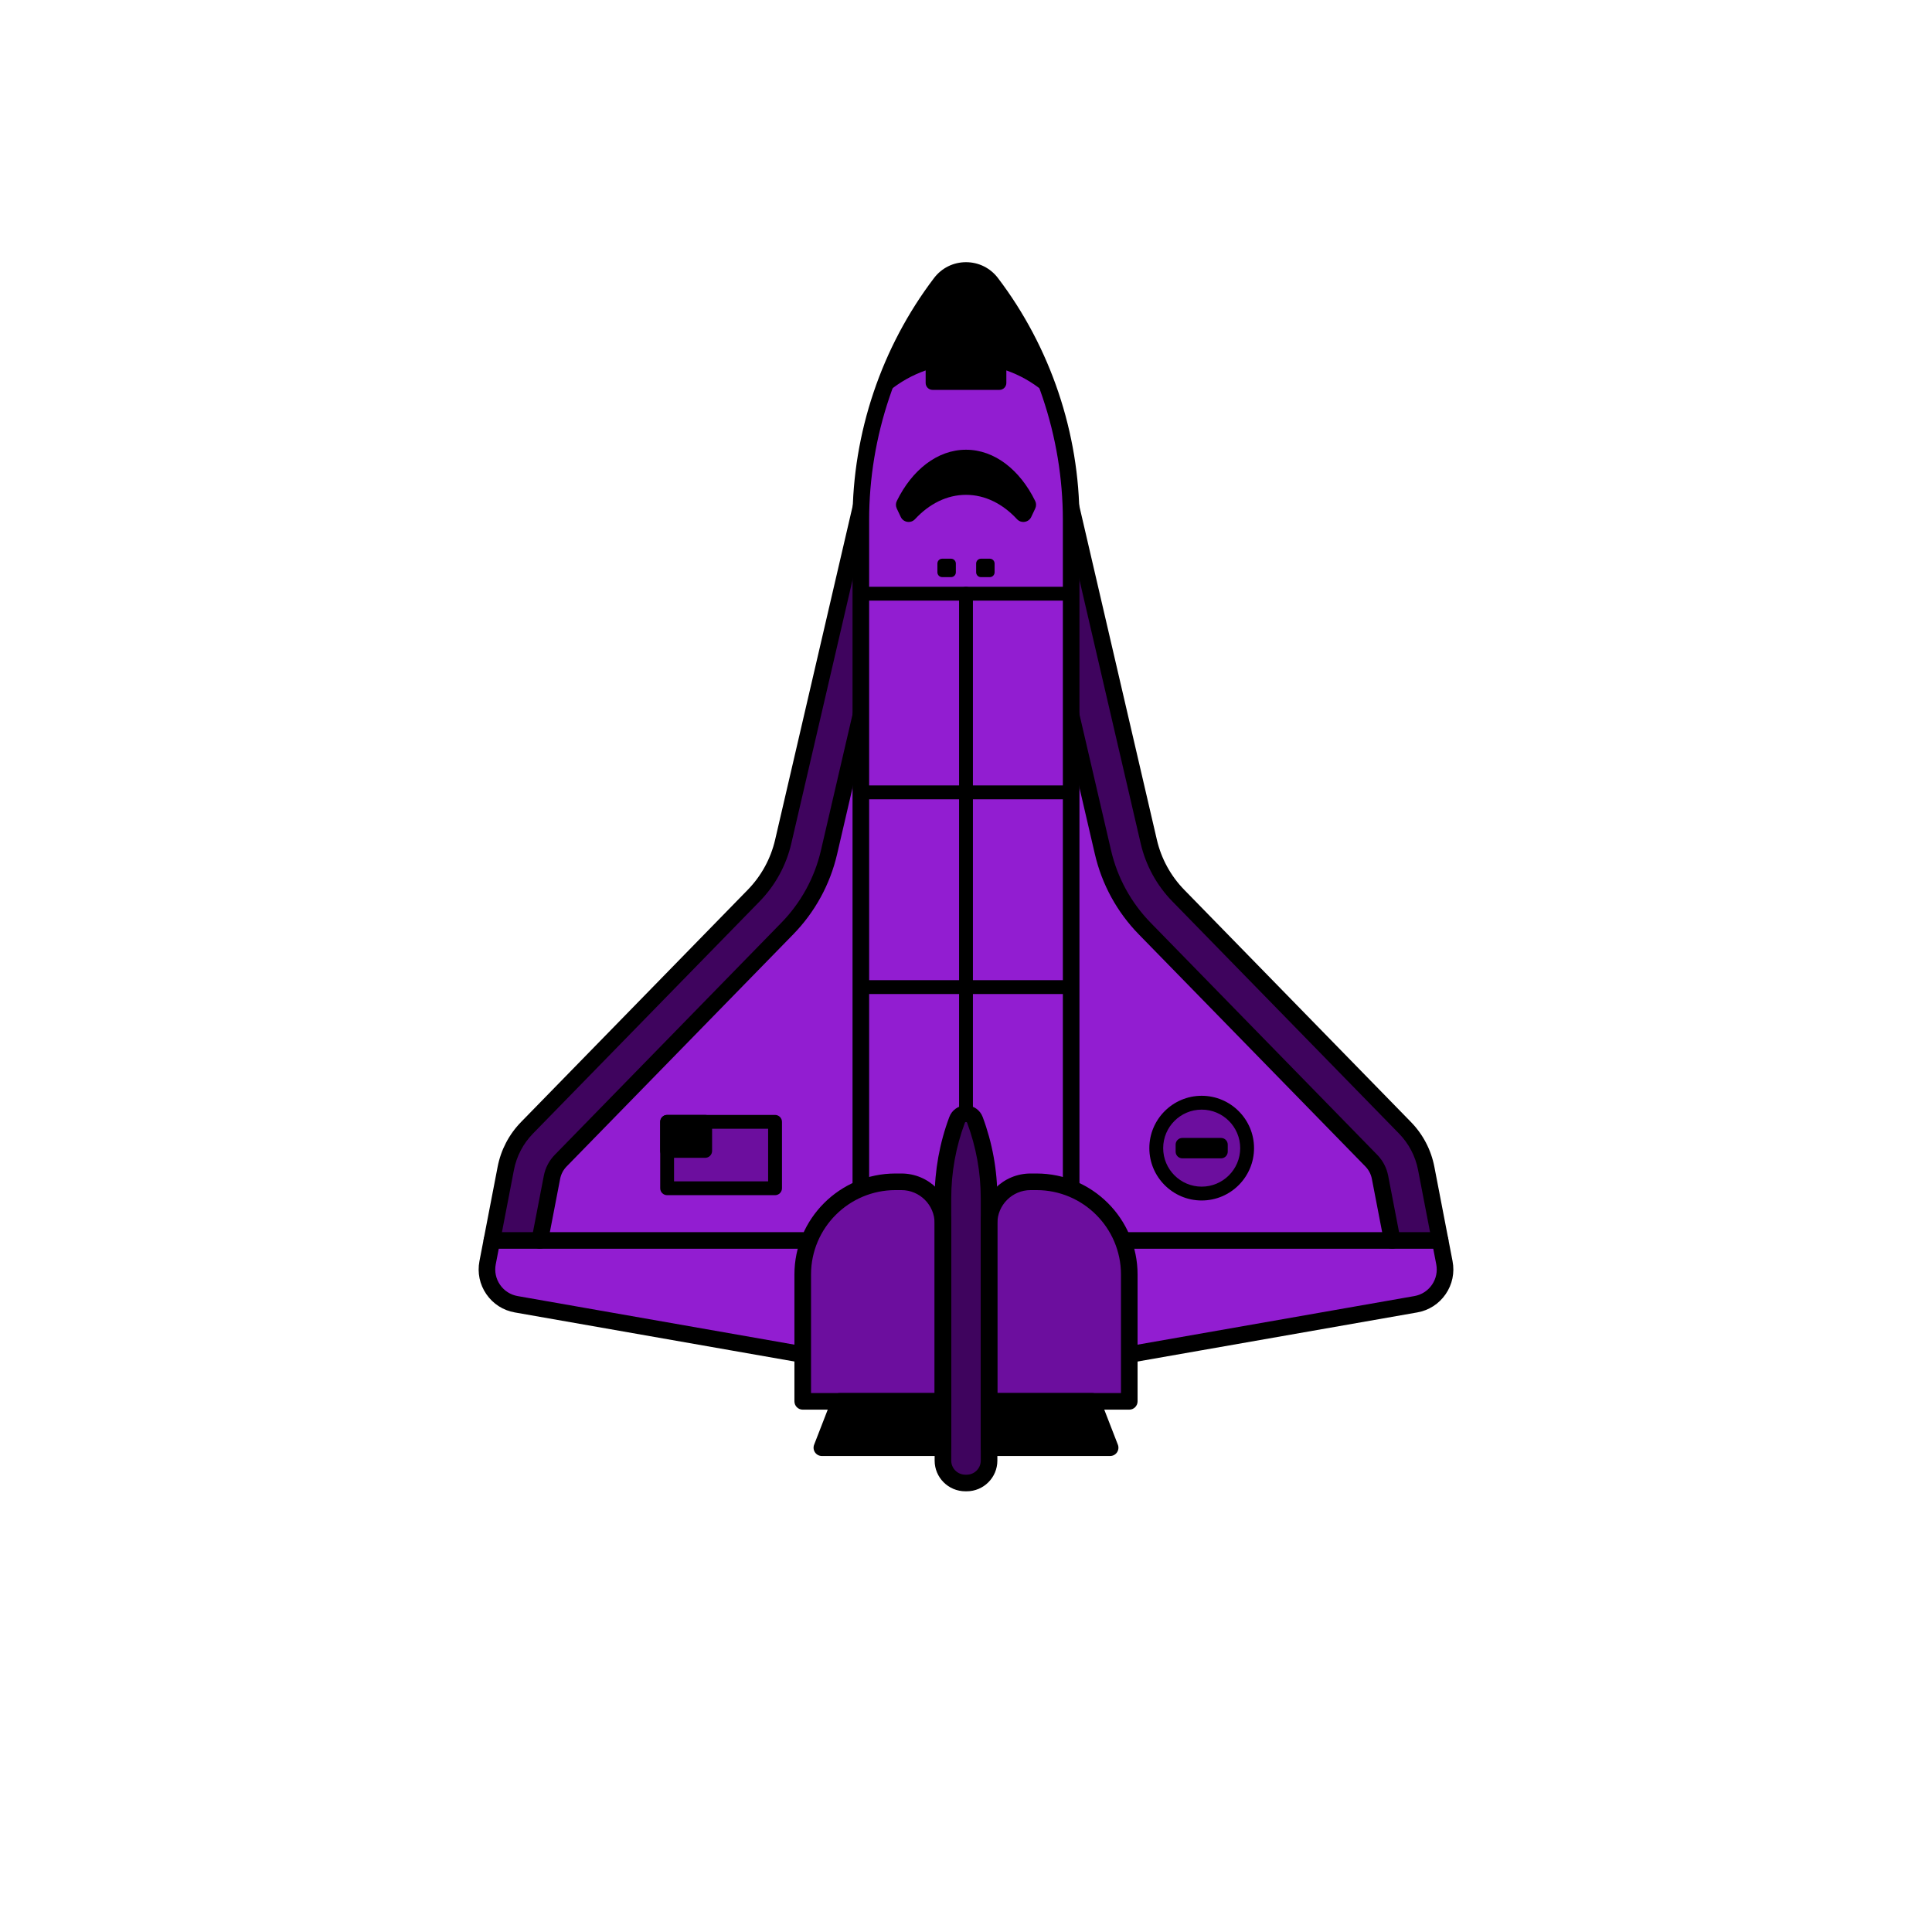
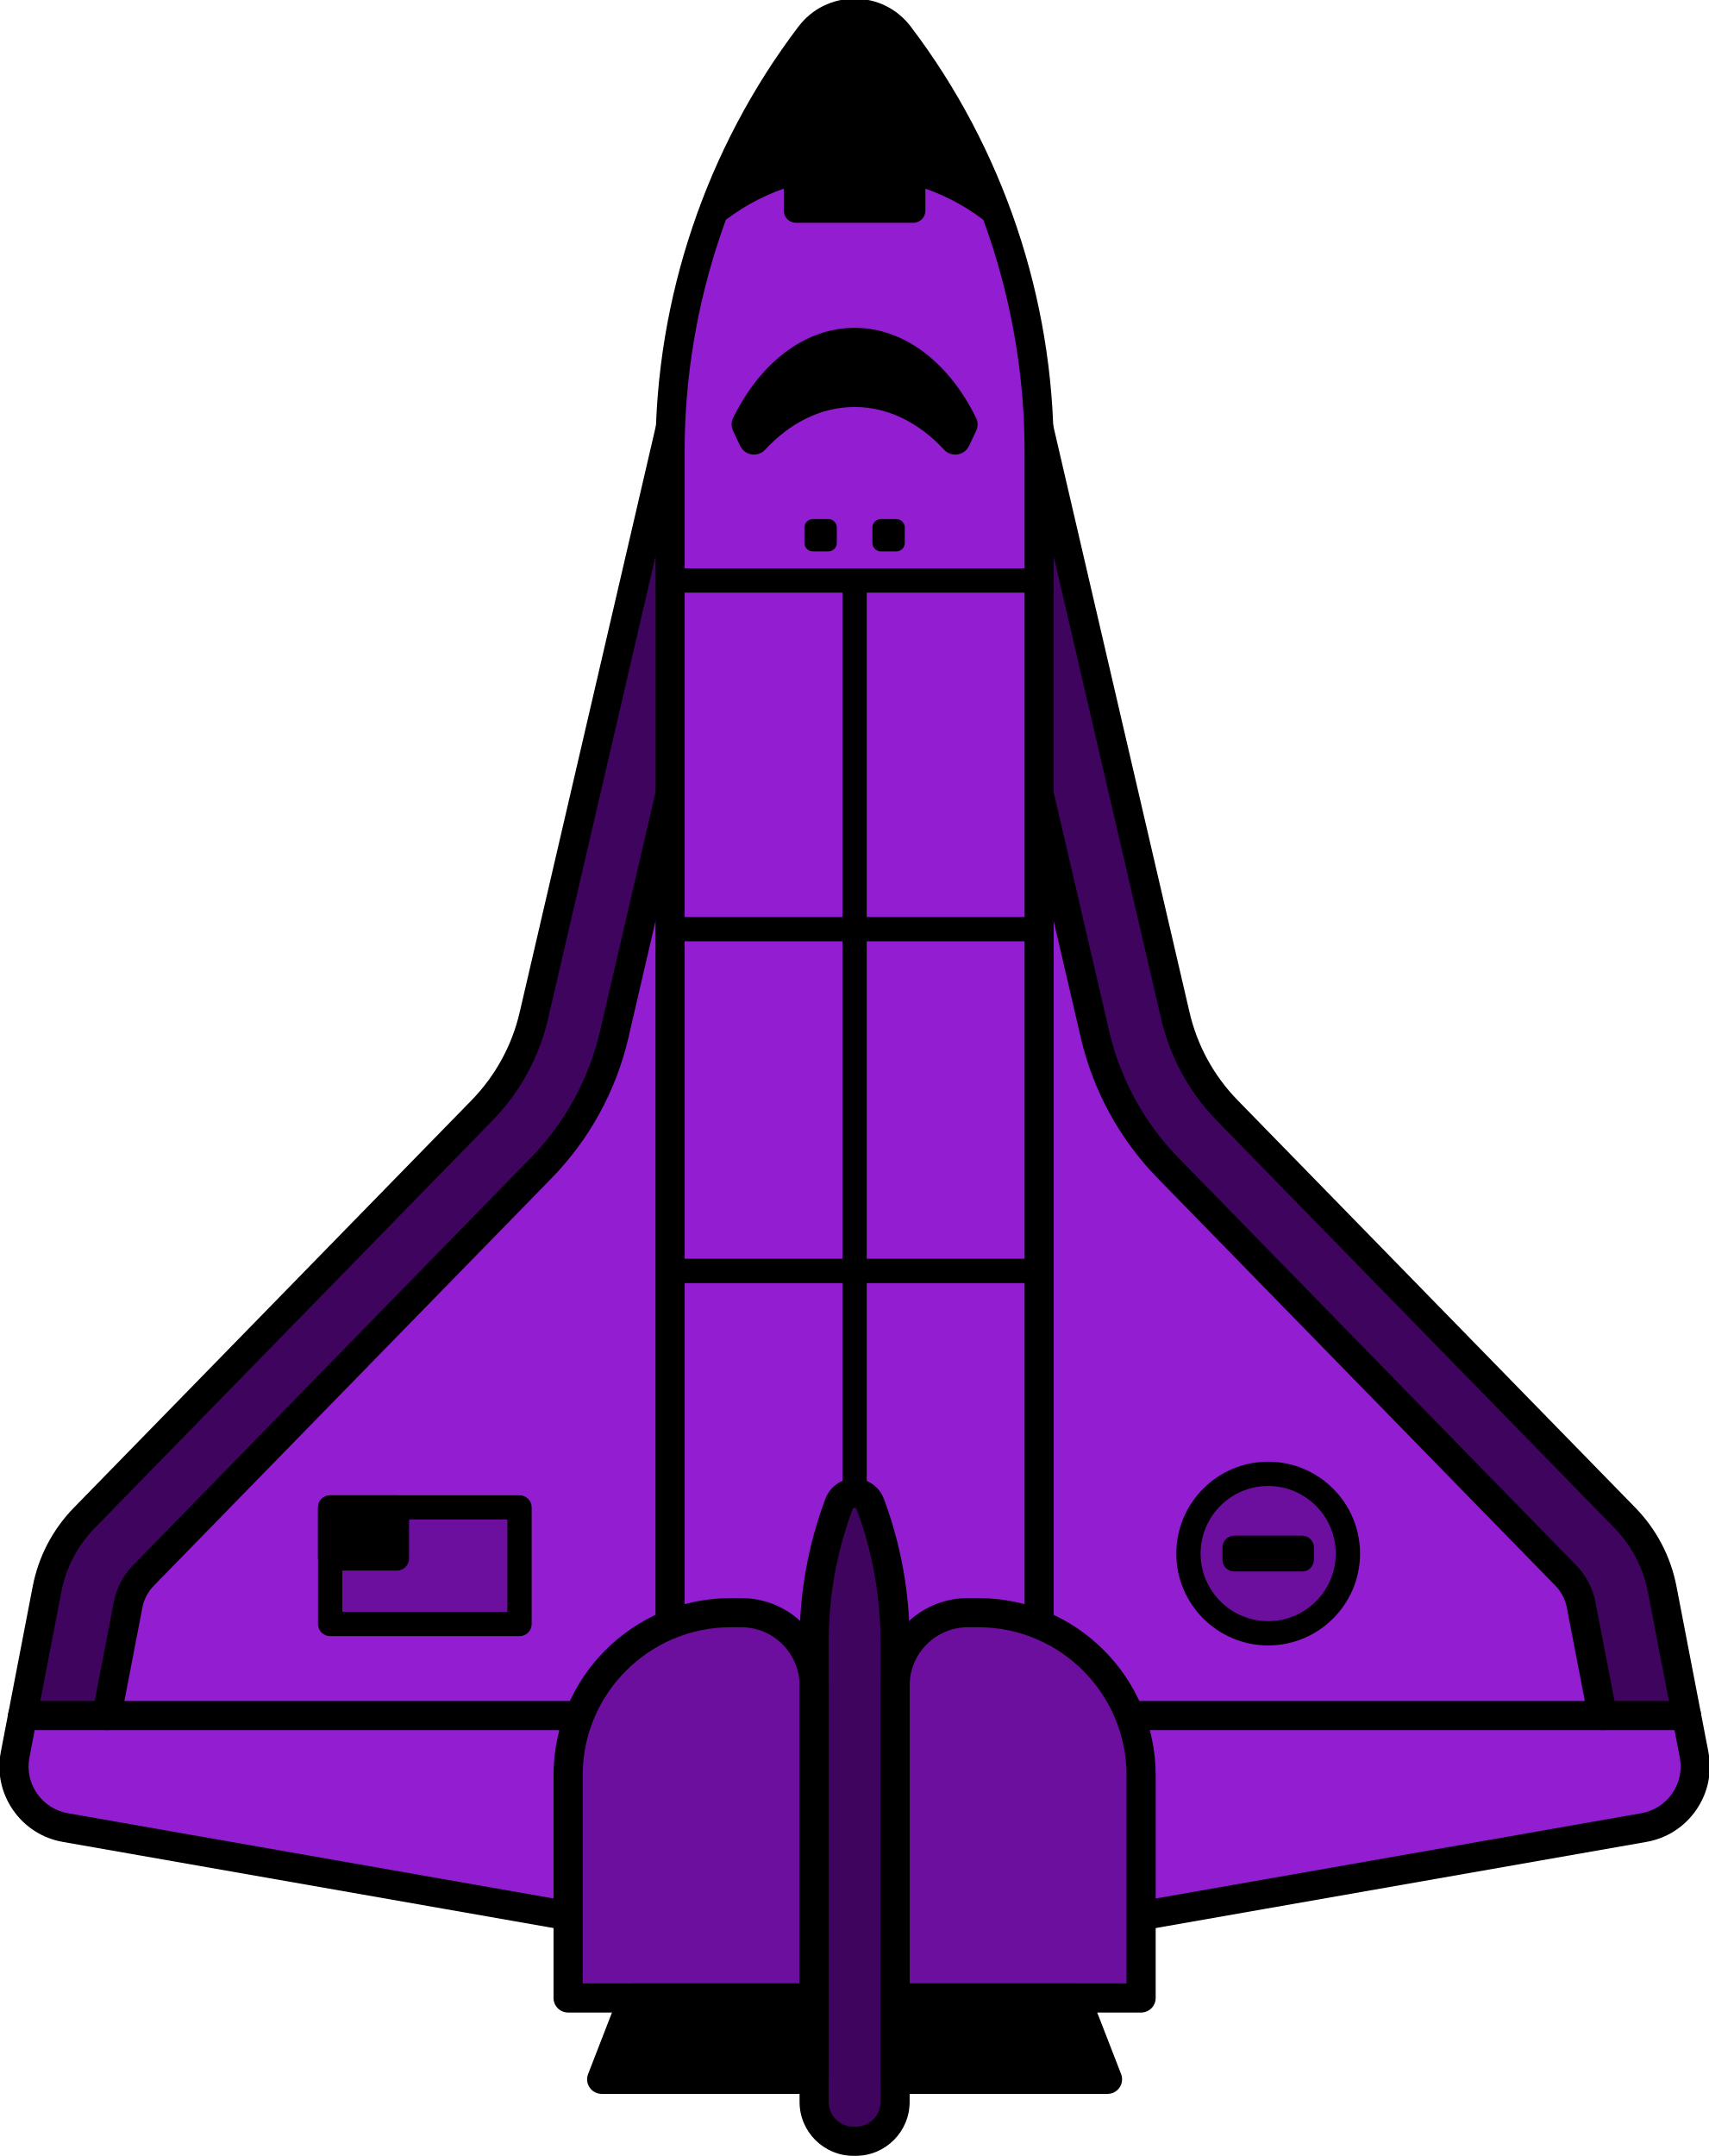
- <svg xmlns="http://www.w3.org/2000/svg" version="1.1" id="Layer_1" x="0px" y="0px" viewBox="0 0 4000 4000" style="enable-background:new 0 0 4000 4000;" xml:space="preserve">
+ <svg xmlns="http://www.w3.org/2000/svg" version="1.1" id="Layer_1" x="0px" y="0px" viewBox="991.68 544.384 2015.796 2543.384" style="enable-background:new 0 0 4000 4000;" xml:space="preserve">
  <g>
    <g>
      <g>
        <g>
          <path style="fill:#921dd1;" d="M2991.836,2627.188c0.516,35.295-24.637,66.807-60.618,73.109l-394.821,69.328l-123.872,21.772      l-126.049,22.115h-572.951l-644.742-113.215c-35.981-6.302-61.134-37.814-60.618-73.109c0.057-4.24,0.516-8.537,1.375-12.834      l8.881-46.122l28.762-149.196c6.073-31.684,21.371-60.963,43.945-84.053l469.247-480.648      c30.194-30.939,51.394-69.614,61.191-111.783l161.229-694.073h434.411l4.87,20.97l156.358,673.103      c6.532,28.074,18.105,54.603,34.091,78.322c7.907,11.918,17.017,23.147,27.101,33.461l469.247,480.648      c22.574,23.09,37.872,52.369,43.945,84.053l28.762,149.196l8.881,46.122C2991.321,2618.651,2991.779,2622.948,2991.836,2627.188      z" />
          <path style="fill:#000000;" d="M1713.522,2816.013l-645.176-113.257c-36.865-6.455-63.227-38.247-62.681-75.601      c0.054-4.385,0.532-8.857,1.421-13.291l37.637-195.303c6.191-32.3,21.621-61.807,44.614-85.327l469.248-480.649      c29.922-30.659,50.859-68.901,60.542-110.601l161.68-696.006h438.384l161.68,696.006c6.47,27.818,17.822,53.892,33.73,77.49      c7.783,11.738,16.802,22.871,26.812,33.11l469.248,480.649c22.993,23.521,38.423,53.027,44.614,85.332l37.642,195.313      c0.879,4.409,1.362,8.882,1.421,13.276l0,0c0.542,37.354-25.82,69.15-62.69,75.601l-644.741,113.218L1713.522,2816.013z       M1784.782,1050.979l-160.781,692.139c-9.893,42.588-31.279,81.65-61.841,112.964l-469.248,480.649      c-22.305,22.817-37.271,51.44-43.276,82.773l-37.642,195.322c-0.83,4.15-1.274,8.315-1.328,12.393      c-0.513,34.893,24.111,64.585,58.545,70.615l644.746,113.218l572.519-0.039l644.307-113.179      c34.438-6.03,59.063-35.723,58.555-70.61l0,0c-0.059-4.092-0.503-8.257-1.328-12.383l-37.646-195.332      c-6.006-31.338-20.972-59.961-43.276-82.778l-469.248-480.649c-10.229-10.464-19.448-21.846-27.397-33.828      c-16.24-24.092-27.832-50.723-34.443-79.136l-160.781-692.139H1784.782z" />
        </g>
        <g>
          <circle style="fill:#6c0e9e;" cx="2487.964" cy="2377.095" r="94.06" />
        </g>
        <g>
          <path style="fill:#000000;" d="M2487.966,2485.481c-59.766,0-108.389-48.623-108.389-108.384      c0-59.766,48.623-108.389,108.389-108.389c59.761,0,108.384,48.623,108.384,108.389      C2596.35,2436.858,2547.727,2485.481,2487.966,2485.481z M2487.966,2297.361c-43.97,0-79.736,35.767-79.736,79.736      c0,43.965,35.767,79.731,79.736,79.731c43.965,0,79.731-35.767,79.731-79.731      C2567.697,2333.127,2531.931,2297.361,2487.966,2297.361z" />
        </g>
        <g>
          <path style="fill:#000000;" d="M2528.034,2398.223h-80.141c-7.667,0-13.883-6.215-13.883-13.883v-14.49      c0-7.667,6.216-13.883,13.883-13.883h80.141c7.667,0,13.883,6.216,13.883,13.883v14.49      C2541.917,2392.007,2535.701,2398.223,2528.034,2398.223z" />
        </g>
        <g>
          <path style="fill:#3f045e;" d="M2981.58,2568.232h-99.178l-25.21-130.747c-2.521-13.063-8.766-24.981-18.048-34.492      l-469.19-480.592c-42.685-43.716-72.536-98.261-86.344-157.791l-143.753-618.73h-279.715l-143.754,618.73      c-13.808,59.53-43.659,114.075-86.344,157.791l-469.19,480.592c-9.282,9.51-15.527,21.428-18.048,34.492l-25.21,130.747h-99.178      l28.762-149.196c6.073-31.684,21.371-60.963,43.945-84.053l469.247-480.648c30.194-30.939,51.394-69.614,61.191-111.783      l161.229-694.073h434.411l161.229,694.073c9.798,42.169,30.997,80.843,61.191,111.783l469.247,480.648      c22.574,23.09,37.872,52.369,43.945,84.053L2981.58,2568.232z" />
          <path style="fill:#000000;" d="M2984.606,2570.73h-104.268l-25.601-132.773c-2.427-12.563-8.438-24.053-17.383-33.218      l-469.189-480.591c-43.003-44.038-73.081-99.009-86.992-158.97l-143.306-616.797h-275.737l-143.306,616.797      c-13.911,59.961-43.989,114.932-86.992,158.97l-469.189,480.591c-8.945,9.165-14.956,20.654-17.378,33.218l-25.601,132.773      h-104.272l29.331-152.168c6.191-32.3,21.621-61.807,44.614-85.327l469.248-480.649c29.922-30.659,50.859-68.901,60.542-110.601      l161.68-696.006h438.384l161.68,696.006c9.683,41.699,30.62,79.941,60.542,110.601l469.248,480.649      c22.993,23.521,38.423,53.027,44.614,85.332L2984.606,2570.73z M2884.47,2565.73h94.082l-28.188-146.221      c-6.006-31.338-20.972-59.961-43.276-82.778l-469.248-480.649c-30.566-31.314-51.948-70.376-61.841-112.964l-160.781-692.139      h-430.434l-160.781,692.139c-9.893,42.588-31.279,81.65-61.841,112.964l-469.248,480.649      c-22.305,22.817-37.271,51.44-43.276,82.773l-28.188,146.226h94.087l24.819-128.721c2.612-13.525,9.082-25.894,18.716-35.767      l469.189-480.591c42.358-43.379,71.992-97.534,85.693-156.607l144.204-620.664h283.687l144.204,620.664      c13.701,59.072,43.335,113.228,85.693,156.607l469.189,480.591c9.634,9.868,16.104,22.236,18.721,35.767L2884.47,2565.73z" />
        </g>
        <g>
          <path style="fill:#000000;" d="M2286.477,2830.681h-572.954c-0.996,0-1.992-0.088-2.974-0.259l-644.761-113.179      c-24.067-4.224-44.956-17.632-58.818-37.754c-13.867-20.122-18.955-44.414-14.331-68.408l37.642-195.273      c6.777-35.137,23.569-67.246,48.569-92.856l469.214-480.62c28.037-28.711,47.651-64.551,56.733-103.643l161.26-694.111      c1.812-7.783,8.75-13.296,16.743-13.296h434.399c7.993,0,14.932,5.513,16.743,13.296l161.26,694.106      c9.082,39.097,28.696,74.937,56.733,103.648l469.214,480.62c24.995,25.601,41.792,57.71,48.569,92.856l37.642,195.273      c4.624,23.994-0.464,48.286-14.331,68.408c-13.862,20.122-34.751,33.53-58.813,37.754l-644.766,113.179      C2288.469,2830.593,2287.473,2830.681,2286.477,2830.681z M1715.021,2796.306h569.956l643.291-112.92      c14.917-2.622,27.861-10.928,36.455-23.398s11.743-27.529,8.877-42.402l-37.642-195.273      c-5.498-28.516-19.126-54.57-39.409-75.347l-469.214-480.62c-32.427-33.203-55.117-74.658-65.62-119.883l-158.169-680.806      h-407.095l-158.169,680.81c-10.503,45.22-33.198,86.675-65.62,119.878l-469.214,480.62      c-20.288,20.781-33.916,46.836-39.409,75.347l-37.641,195.273c-2.866,14.873,0.283,29.932,8.877,42.397      c8.594,12.476,21.538,20.781,36.46,23.403L1715.021,2796.306z" />
        </g>
        <g>
          <path style="fill:#000000;" d="M2882.385,2585.422c-8.071,0-15.273-5.718-16.86-13.94l-25.21-130.747      c-1.88-9.731-6.538-18.633-13.472-25.737l-469.189-480.591c-44.878-45.957-76.27-103.33-90.786-165.913l-140.664-605.425      h-252.407l-140.664,605.435c-14.517,62.573-45.908,119.946-90.786,165.903l-469.189,480.591      c-6.934,7.104-11.592,16.006-13.472,25.742l-25.205,130.742c-1.797,9.321-10.781,15.43-20.132,13.628      c-9.321-1.802-15.425-10.811-13.628-20.132l25.21-130.747c3.159-16.357,10.982-31.313,22.627-43.247l469.189-480.591      c40.483-41.46,68.804-93.213,81.899-149.663l143.755-618.74c1.812-7.783,8.75-13.296,16.743-13.296h279.712      c7.993,0,14.932,5.513,16.743,13.296l143.755,618.73c13.096,56.46,41.416,108.213,81.899,149.673l469.189,480.591      c11.641,11.929,19.468,26.88,22.627,43.237l25.215,130.757c1.797,9.321-4.307,18.33-13.628,20.132      C2884.558,2585.32,2883.464,2585.422,2882.385,2585.422z" />
        </g>
        <g>
          <path style="fill:#000000;" d="M1662.028,2585.393H1018.41c-9.492,0-17.188-7.695-17.188-17.188s7.695-17.188,17.188-17.188      h643.618c9.492,0,17.188,7.695,17.188,17.188S1671.521,2585.393,1662.028,2585.393z" />
        </g>
        <g>
          <path style="fill:#000000;" d="M2981.589,2585.393h-670.356c-9.492,0-17.188-7.695-17.188-17.188s7.695-17.188,17.188-17.188      h670.356c9.492,0,17.188,7.695,17.188,17.188S2991.081,2585.393,2981.589,2585.393z" />
        </g>
        <g>
          <path style="fill:#921dd1;" d="M2217.721,1076.496v1412.325h-435.443V1076.496c0-88.578,14.496-175.896,42.399-258.745      c2.177-6.417,4.411-12.834,6.761-19.194c27.673-75.744,66.634-147.478,116.08-212.508c26.356-34.721,78.609-34.721,104.964,0      c49.446,65.03,88.407,136.764,116.08,212.508C2200.877,887.02,2217.721,981.042,2217.721,1076.496z" />
          <path style="fill:#000000;" d="M2220.222,2491.321h-440.444V1076.496c0-88.428,14.307-175.747,42.529-259.541      c2.188-6.445,4.429-12.886,6.787-19.263c28.008-76.665,67.188-148.384,116.431-213.159      c13.042-17.173,32.896-27.026,54.478-27.026c21.577,0,41.431,9.853,54.473,27.026c49.253,64.79,88.428,136.509,116.436,213.164      c32.72,89.575,49.312,183.379,49.312,278.799V2491.321z M1784.777,2486.321h430.444V1076.496      c0-94.834-16.489-188.057-49.009-277.08c-27.832-76.186-66.768-147.466-115.723-211.855      c-12.085-15.923-30.488-25.054-50.488-25.054c-20.005,0-38.408,9.131-50.493,25.054      c-48.945,64.375-87.881,135.654-115.723,211.855c-2.344,6.343-4.575,12.744-6.743,19.141      c-28.047,83.271-42.266,170.059-42.266,257.939V2486.321z" />
        </g>
        <g>
          <path style="fill:#000000;" d="M2168.562,798.557c-28.762-23.491-62.452-41.138-99.35-51.05v45.378h-138.425v-45.378      c-36.898,9.913-70.588,27.559-99.35,51.05c27.673-75.744,66.634-147.478,116.08-212.508c26.356-34.721,78.609-34.721,104.964,0      C2101.928,651.079,2140.889,722.813,2168.562,798.557z" />
          <path style="fill:#000000;" d="M1825.964,806.257l3.125-8.56c28.013-76.67,67.192-148.389,116.436-213.164      c13.042-17.173,32.896-27.026,54.478-27.026c21.577,0,41.431,9.853,54.473,27.026c49.253,64.79,88.428,136.509,116.436,213.164      l3.125,8.56l-7.056-5.762c-28.359-23.169-60.4-39.883-95.269-49.707v44.595h-143.423v-44.595      c-34.868,9.824-66.909,26.538-95.268,49.707L1825.964,806.257z M2066.711,744.245l3.149,0.85      c33.911,9.107,65.239,24.556,93.252,45.967c-27.598-73.047-65.459-141.47-112.622-203.501      c-12.085-15.923-30.488-25.054-50.488-25.054c-20.005,0-38.408,9.131-50.493,25.054      c-47.153,62.022-85.015,130.444-112.617,203.501c28.008-21.411,59.336-36.86,93.247-45.967l3.149-0.85v46.138h133.423V744.245z" />
        </g>
        <g>
          <path style="fill:#000000;" d="M2217.722,2506.008h-435.444c-9.492,0-17.188-7.695-17.188-17.188V1076.496      c0-179.805,59.917-357.671,168.716-500.83c15.859-20.864,39.985-32.832,66.196-32.832c26.206,0,50.332,11.968,66.191,32.832l0,0      c108.799,143.159,168.716,321.025,168.716,500.83v1412.324C2234.909,2498.313,2227.214,2506.008,2217.722,2506.008z       M1799.465,2471.633h401.069V1076.496c0-172.339-57.432-342.817-161.714-480.029l0,0c-9.297-12.236-23.447-19.258-38.818-19.258      c-15.376,0-29.526,7.021-38.823,19.258c-104.282,137.212-161.714,307.69-161.714,480.029V2471.633z" />
        </g>
        <g>
          <path style="fill:#000000;" d="M2168.552,812.883c-3.184,0-6.392-1.059-9.053-3.232c-22.964-18.76-48.452-33.091-75.962-42.734      v25.967c0,7.91-6.416,14.326-14.326,14.326h-138.423c-7.91,0-14.326-6.416-14.326-14.326v-25.967      c-27.505,9.644-52.993,23.975-75.962,42.734c-6.133,5.01-15.151,4.092-20.156-2.031c-5.005-6.128-4.092-15.151,2.031-20.156      c31.079-25.376,66.299-43.477,104.697-53.789c4.307-1.143,8.896-0.239,12.432,2.466c3.535,2.71,5.61,6.914,5.61,11.367v31.05      h109.771v-31.05c0-4.453,2.075-8.657,5.61-11.367c3.535-2.715,8.13-3.613,12.432-2.466      c38.403,10.317,73.628,28.413,104.697,53.789c6.128,5.005,7.036,14.028,2.031,20.156      C2176.823,811.086,2172.707,812.883,2168.552,812.883z" />
        </g>
        <g>
          <path style="fill:#3f045e;" d="M2001.432,3070.366h-2.865c-25.578,0-46.313-20.735-46.313-46.313v-543.11      c0-55.416,9.921-110.383,29.294-162.302h0c6.373-17.08,30.531-17.08,36.904,0h0c19.373,51.919,29.294,106.887,29.294,162.302      v543.11C2047.746,3049.631,2027.011,3070.366,2001.432,3070.366z" />
          <path style="fill:#000000;" d="M2001.433,3072.869h-2.866c-26.914,0-48.813-21.899-48.813-48.813v-543.11      c0-55.903,9.912-110.806,29.453-163.179c3.325-8.901,11.289-14.434,20.791-14.438c9.507,0,17.476,5.532,20.801,14.438      c19.541,52.378,29.448,107.28,29.448,163.179v543.11C2050.246,3050.969,2028.347,3072.869,2001.433,3072.869z       M1999.997,2308.328c-5.767,0.005-13.027,2.939-16.104,11.187c-19.336,51.812-29.141,106.128-29.141,161.431v543.11      c0,24.16,19.653,43.813,43.813,43.813h2.866c24.16,0,43.813-19.653,43.813-43.813v-543.11c0-55.303-9.8-109.614-29.136-161.431      C2013.034,2311.267,2005.769,2308.328,1999.997,2308.328z" />
        </g>
        <g>
          <path style="fill:#6c0e9e;" d="M2338.041,2901.346h-290.295v-368.599c0-47.465,38.478-85.943,85.943-85.943h12.414      c106.005,0,191.939,85.934,191.939,191.939V2901.346z" />
          <path style="fill:#000072;" d="M2340.539,2903.845h-295.293v-371.099c0-48.77,39.673-88.442,88.442-88.442h12.412      c107.212,0,194.438,87.227,194.438,194.438V2903.845z M2050.246,2898.845h285.293v-260.103      c0-104.458-84.98-189.438-189.438-189.438h-12.412c-46.011,0-83.442,37.432-83.442,83.442V2898.845z" />
        </g>
        <g>
          <polygon style="fill:#000000;" points="2298.412,2997.315 2047.746,2997.315 2047.746,2901.346 2261.17,2901.346     " />
          <path style="fill:#000000;" d="M2302.063,2999.817h-256.816v-100.972h217.637L2302.063,2999.817z M2050.246,2994.817h244.512      l-35.303-90.972h-209.209V2994.817z" />
        </g>
        <g>
          <path style="fill:#6c0e9e;" d="M1661.959,2901.346h290.295v-368.599c0-47.465-38.478-85.943-85.943-85.943h-12.414      c-106.005,0-191.939,85.934-191.939,191.939V2901.346z" />
          <path style="fill:#000000;" d="M1954.753,2903.845H1659.46v-265.103c0-107.212,87.227-194.438,194.439-194.438h12.412      c48.77,0,88.443,39.673,88.443,88.442V2903.845z M1664.46,2898.845h285.293v-366.099c0-46.011-37.432-83.442-83.443-83.442      h-12.412c-104.458,0-189.439,84.98-189.439,189.438V2898.845z" />
        </g>
        <g>
          <polygon style="fill:#000000;" points="1701.588,2997.315 1952.254,2997.315 1952.254,2901.346 1738.83,2901.346     " />
          <path style="fill:#000000;" d="M1954.753,2999.817h-256.816l39.18-100.972h217.637V2999.817z M1705.241,2994.817h244.512      v-90.972h-209.209L1705.241,2994.817z" />
        </g>
        <g>
          <path style="fill:#000000;" d="M2001.433,3087.556h-2.866c-35.015,0-63.501-28.486-63.501-63.501v-543.11      c0-57.661,10.22-114.292,30.381-168.315c5.435-14.57,18.999-23.984,34.551-23.989c15.552,0,29.121,9.414,34.561,23.989      c20.156,54.028,30.376,110.659,30.376,168.315v543.11C2064.934,3059.07,2036.447,3087.556,2001.433,3087.556z M2000.002,2323.02      c-1.738,0-2.148,1.099-2.349,1.626c-18.721,50.166-28.213,102.754-28.213,156.299v543.11c0,16.06,13.066,29.126,29.126,29.126      h2.866c16.06,0,29.126-13.066,29.126-29.126v-543.11c0-53.54-9.492-106.128-28.208-156.299      C2002.155,2324.124,2001.74,2323.02,2000.002,2323.02z" />
        </g>
        <g>
          <polygon style="fill:#000000;" points="2298.412,2997.315 2047.746,2997.315 2047.746,2901.346 2261.17,2901.346     " />
          <path style="fill:#000000;" d="M2302.063,2999.817h-256.816v-100.972h217.637L2302.063,2999.817z M2050.246,2994.817h244.512      l-35.303-90.972h-209.209V2994.817z" />
        </g>
        <g>
          <polygon style="fill:#000000;" points="1701.588,2997.315 1952.254,2997.315 1952.254,2901.346 1738.83,2901.346     " />
          <path style="fill:#000000;" d="M1954.753,2999.817h-256.816l39.18-100.972h217.637V2999.817z M1705.241,2994.817h244.512      v-90.972h-209.209L1705.241,2994.817z" />
        </g>
        <g>
          <path style="fill:#000000;" d="M2338.039,2918.533h-290.293c-9.492,0-17.188-7.695-17.188-17.188v-368.599      c0-56.865,46.265-103.13,103.13-103.13h12.412c115.313,0,209.126,93.813,209.126,209.126v262.603      C2355.227,2910.837,2347.531,2918.533,2338.039,2918.533z M2064.934,2884.158h255.918v-245.415      c0-96.357-78.394-174.751-174.751-174.751h-12.412c-37.91,0-68.755,30.845-68.755,68.755V2884.158z" />
        </g>
        <g>
          <path style="fill:#000000;" d="M2298.41,3014.504h-250.664c-9.492,0-17.188-7.695-17.188-17.188v-95.972      c0-9.492,7.695-17.188,17.188-17.188h213.423c7.095,0,13.457,4.355,16.025,10.972l37.241,95.972      c2.051,5.283,1.362,11.245-1.841,15.928C2309.392,3011.707,2304.084,3014.504,2298.41,3014.504z M2064.934,2980.129h208.369      l-23.901-61.597h-184.468V2980.129z" />
        </g>
        <g>
          <path style="fill:#000000;" d="M1952.253,2918.533H1661.96c-9.492,0-17.188-7.695-17.188-17.188v-262.603      c0-115.313,93.814-209.126,209.126-209.126h12.412c56.865,0,103.13,46.265,103.13,103.13v368.599      C1969.441,2910.837,1961.745,2918.533,1952.253,2918.533z M1679.147,2884.158h255.918v-351.411      c0-37.91-30.845-68.755-68.755-68.755h-12.412c-96.358,0-174.751,78.394-174.751,174.751V2884.158z" />
        </g>
        <g>
          <path style="fill:#000000;" d="M1952.253,3014.504h-250.664c-5.674,0-10.981-2.798-14.185-7.476      c-3.203-4.683-3.892-10.645-1.841-15.928l37.241-95.972c2.568-6.616,8.931-10.972,16.025-10.972h213.423      c9.492,0,17.188,7.695,17.188,17.188v95.972C1969.441,3006.809,1961.745,3014.504,1952.253,3014.504z M1726.696,2980.129      h208.369v-61.597h-184.468L1726.696,2980.129z" />
        </g>
        <g>
          <path style="fill:#000000;" d="M2217.722,1243.503h-435.444c-7.91,0-14.326-6.416-14.326-14.326      c0-7.91,6.416-14.326,14.326-14.326h435.444c7.91,0,14.326,6.416,14.326,14.326      C2232.048,1237.087,2225.632,1243.503,2217.722,1243.503z" />
        </g>
        <g>
          <path style="fill:#000000;" d="M2217.722,1654.822h-435.444c-7.91,0-14.326-6.416-14.326-14.326      c0-7.91,6.416-14.326,14.326-14.326h435.444c7.91,0,14.326,6.416,14.326,14.326      C2232.048,1648.406,2225.632,1654.822,2217.722,1654.822z" />
        </g>
        <g>
          <path style="fill:#000000;" d="M2217.722,2057.976h-435.444c-7.91,0-14.326-6.416-14.326-14.326      c0-7.91,6.416-14.326,14.326-14.326h435.444c7.91,0,14.326,6.416,14.326,14.326      C2232.048,2051.56,2225.632,2057.976,2217.722,2057.976z" />
        </g>
        <g>
          <path style="fill:#000000;" d="M2000.002,2320.159c-7.91,0-14.326-6.416-14.326-14.326V1229.177      c0-7.91,6.416-14.326,14.326-14.326s14.326,6.416,14.326,14.326v1076.655      C2014.328,2313.743,2007.912,2320.159,2000.002,2320.159z" />
        </g>
        <g>
          <path style="fill:#000000;" d="M2143.323,1052.834l-8.26,17.481c-5.452,11.538-20.832,13.915-29.508,4.556      c-29.29-31.594-65.852-50.366-105.555-50.366s-76.265,18.772-105.555,50.366c-8.676,9.359-24.056,6.982-29.508-4.556      l-8.26-17.481c-2.304-4.877-2.386-10.572-0.016-15.418c31.4-64.203,83.923-106.301,143.339-106.301      s111.939,42.098,143.339,106.301C2145.708,1042.262,2145.627,1047.957,2143.323,1052.834z" />
        </g>
        <g>
          <g>
            <path style="fill:#000000;" d="M2049.178,1194.906h-18.143c-5.538,0-10.027-4.489-10.027-10.027v-18.144       c0-5.537,4.489-10.027,10.027-10.027h18.143c5.538,0,10.027,4.489,10.027,10.027v18.144       C2059.205,1190.416,2054.716,1194.906,2049.178,1194.906z" />
          </g>
          <g>
            <path style="fill:#000000;" d="M1968.965,1194.906h-18.143c-5.538,0-10.027-4.489-10.027-10.027v-18.144       c0-5.537,4.489-10.027,10.027-10.027h18.143c5.538,0,10.027,4.489,10.027,10.027v18.144       C1978.992,1190.416,1974.503,1194.906,1968.965,1194.906z" />
          </g>
        </g>
        <g>
          <rect x="1381.213" y="2322.665" style="fill:#6c0e9e;" width="223.451" height="137.508" />
        </g>
        <g>
          <path style="fill:#000000;" d="M1604.665,2474.5h-223.452c-7.91,0-14.326-6.416-14.326-14.326v-137.51      c0-7.91,6.416-14.326,14.326-14.326h223.452c7.91,0,14.326,6.416,14.326,14.326v137.51      C1618.991,2468.083,1612.575,2474.5,1604.665,2474.5z M1395.539,2445.847h194.8V2336.99h-194.8V2445.847z" />
        </g>
        <g>
          <rect x="1381.213" y="2322.665" style="fill:#000000;" width="78.781" height="60.16" />
          <path style="fill:#000000;" d="M1462.492,2385.325h-83.779v-65.161h83.779V2385.325z M1383.713,2380.325h73.779v-55.161h-73.779      V2380.325z" />
        </g>
        <g>
          <path style="fill:#000000;" d="M1459.992,2397.151h-78.779c-7.91,0-14.326-6.416-14.326-14.326v-60.161      c0-7.91,6.416-14.326,14.326-14.326h78.779c7.91,0,14.326,6.416,14.326,14.326v60.161      C1474.318,2390.735,1467.902,2397.151,1459.992,2397.151z M1395.539,2368.499h50.127v-31.509h-50.127V2368.499z" />
        </g>
      </g>
    </g>
  </g>
</svg>
